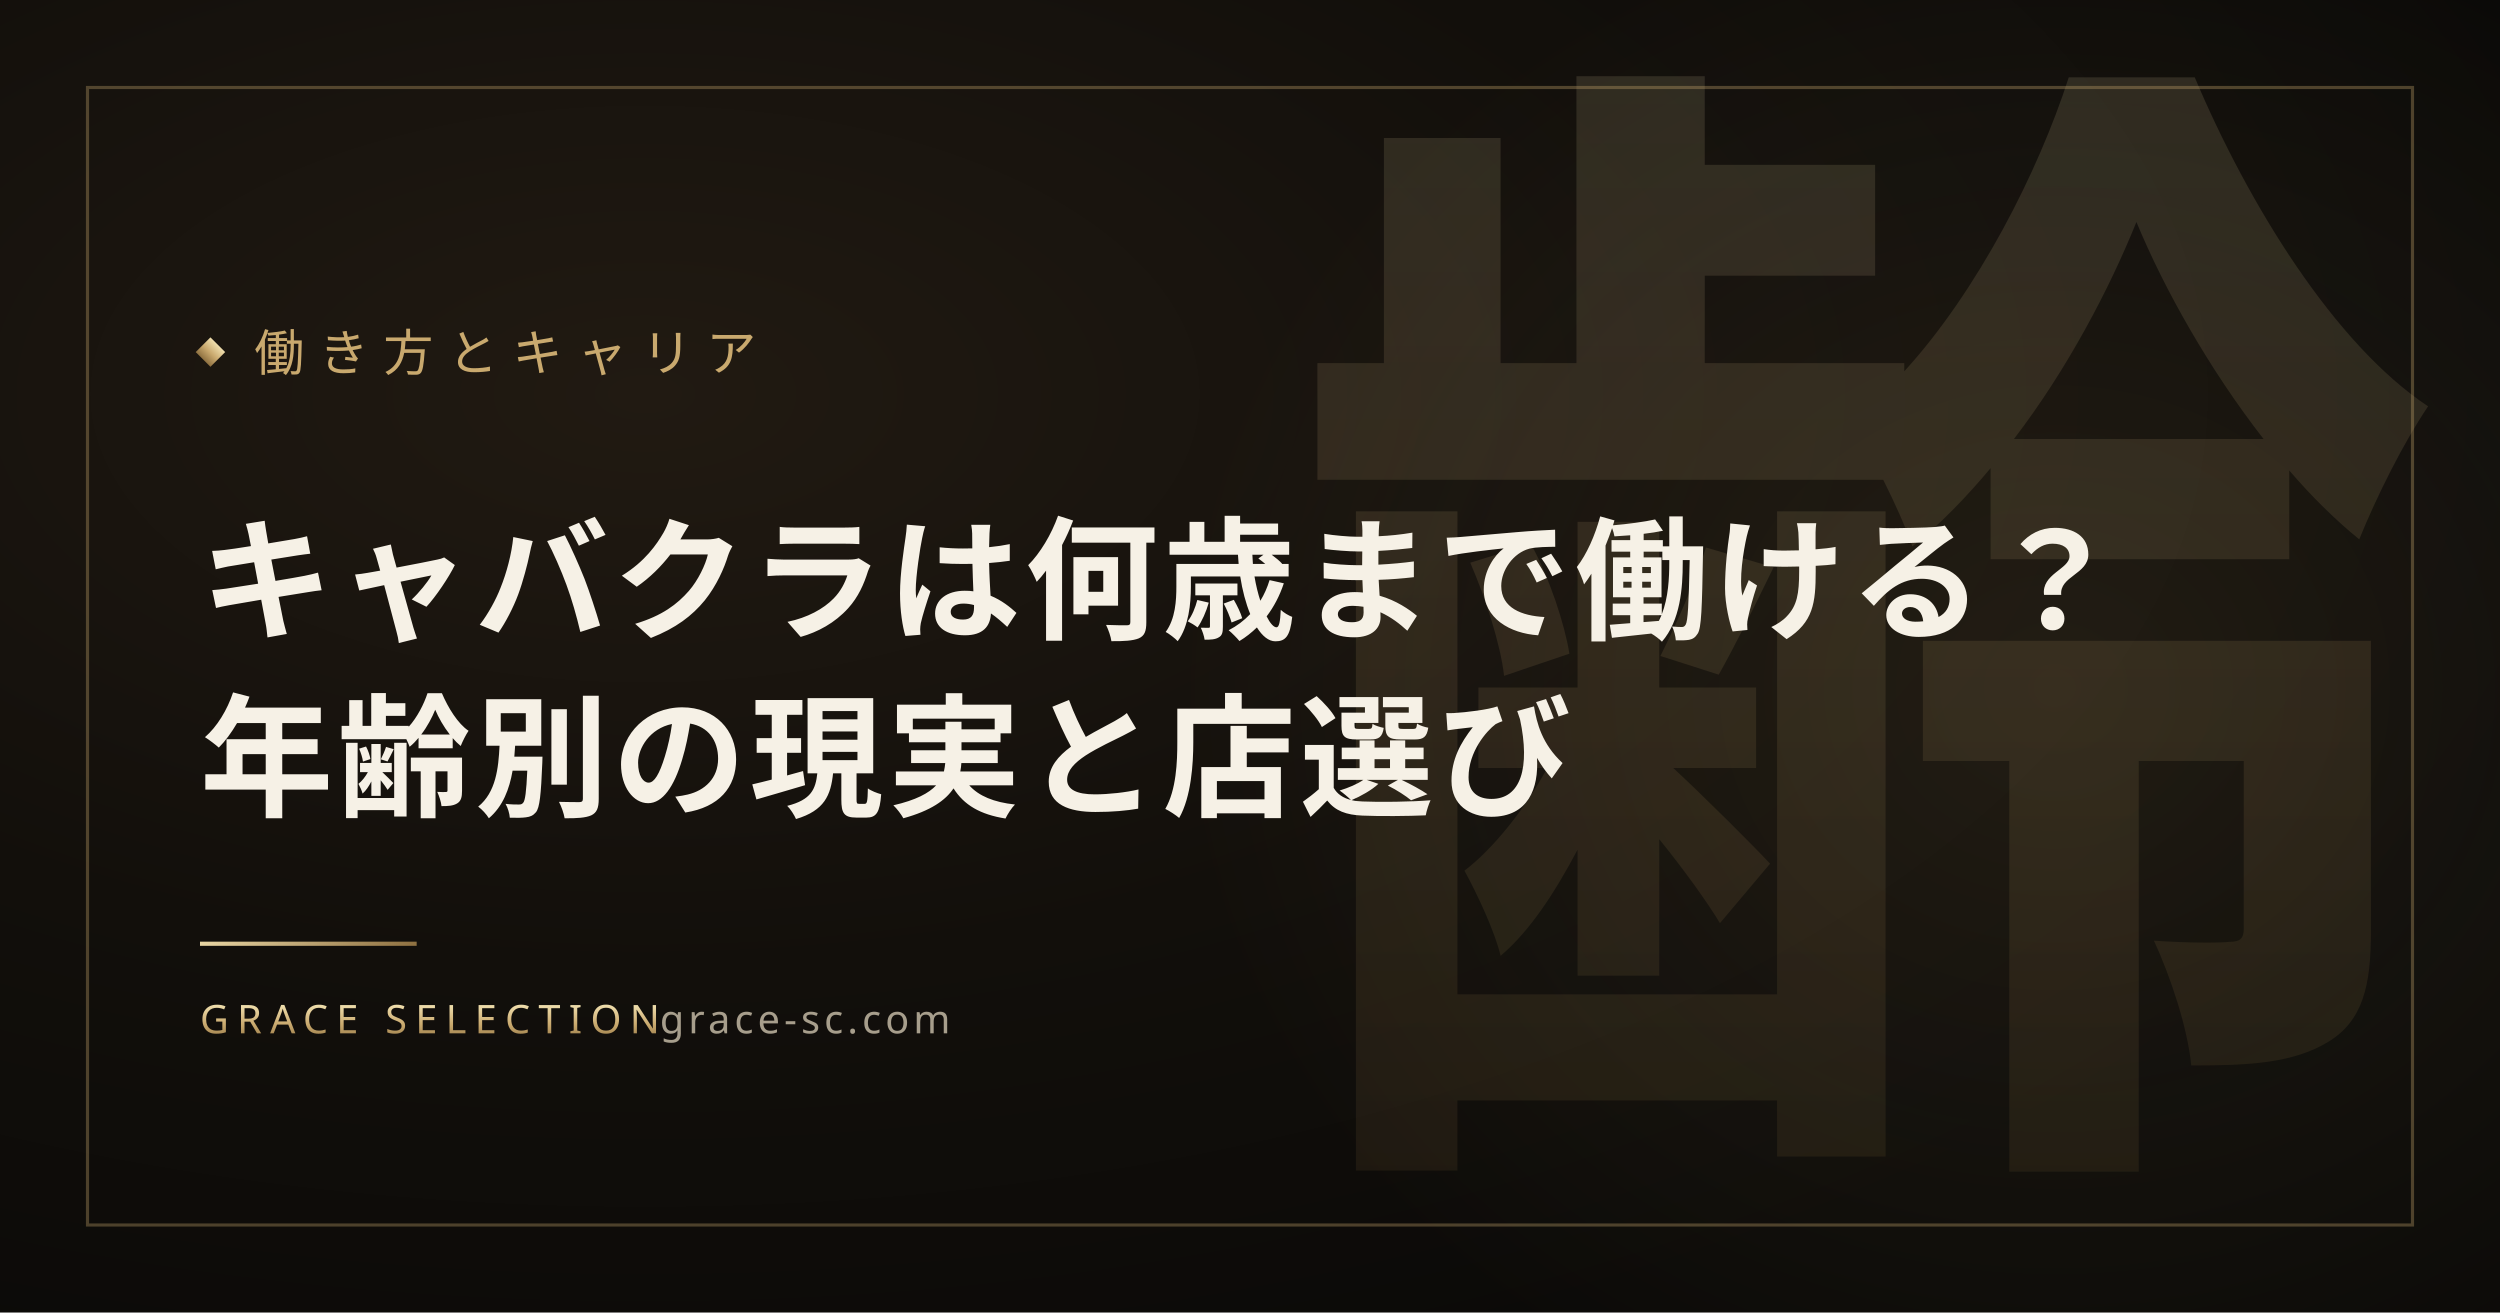
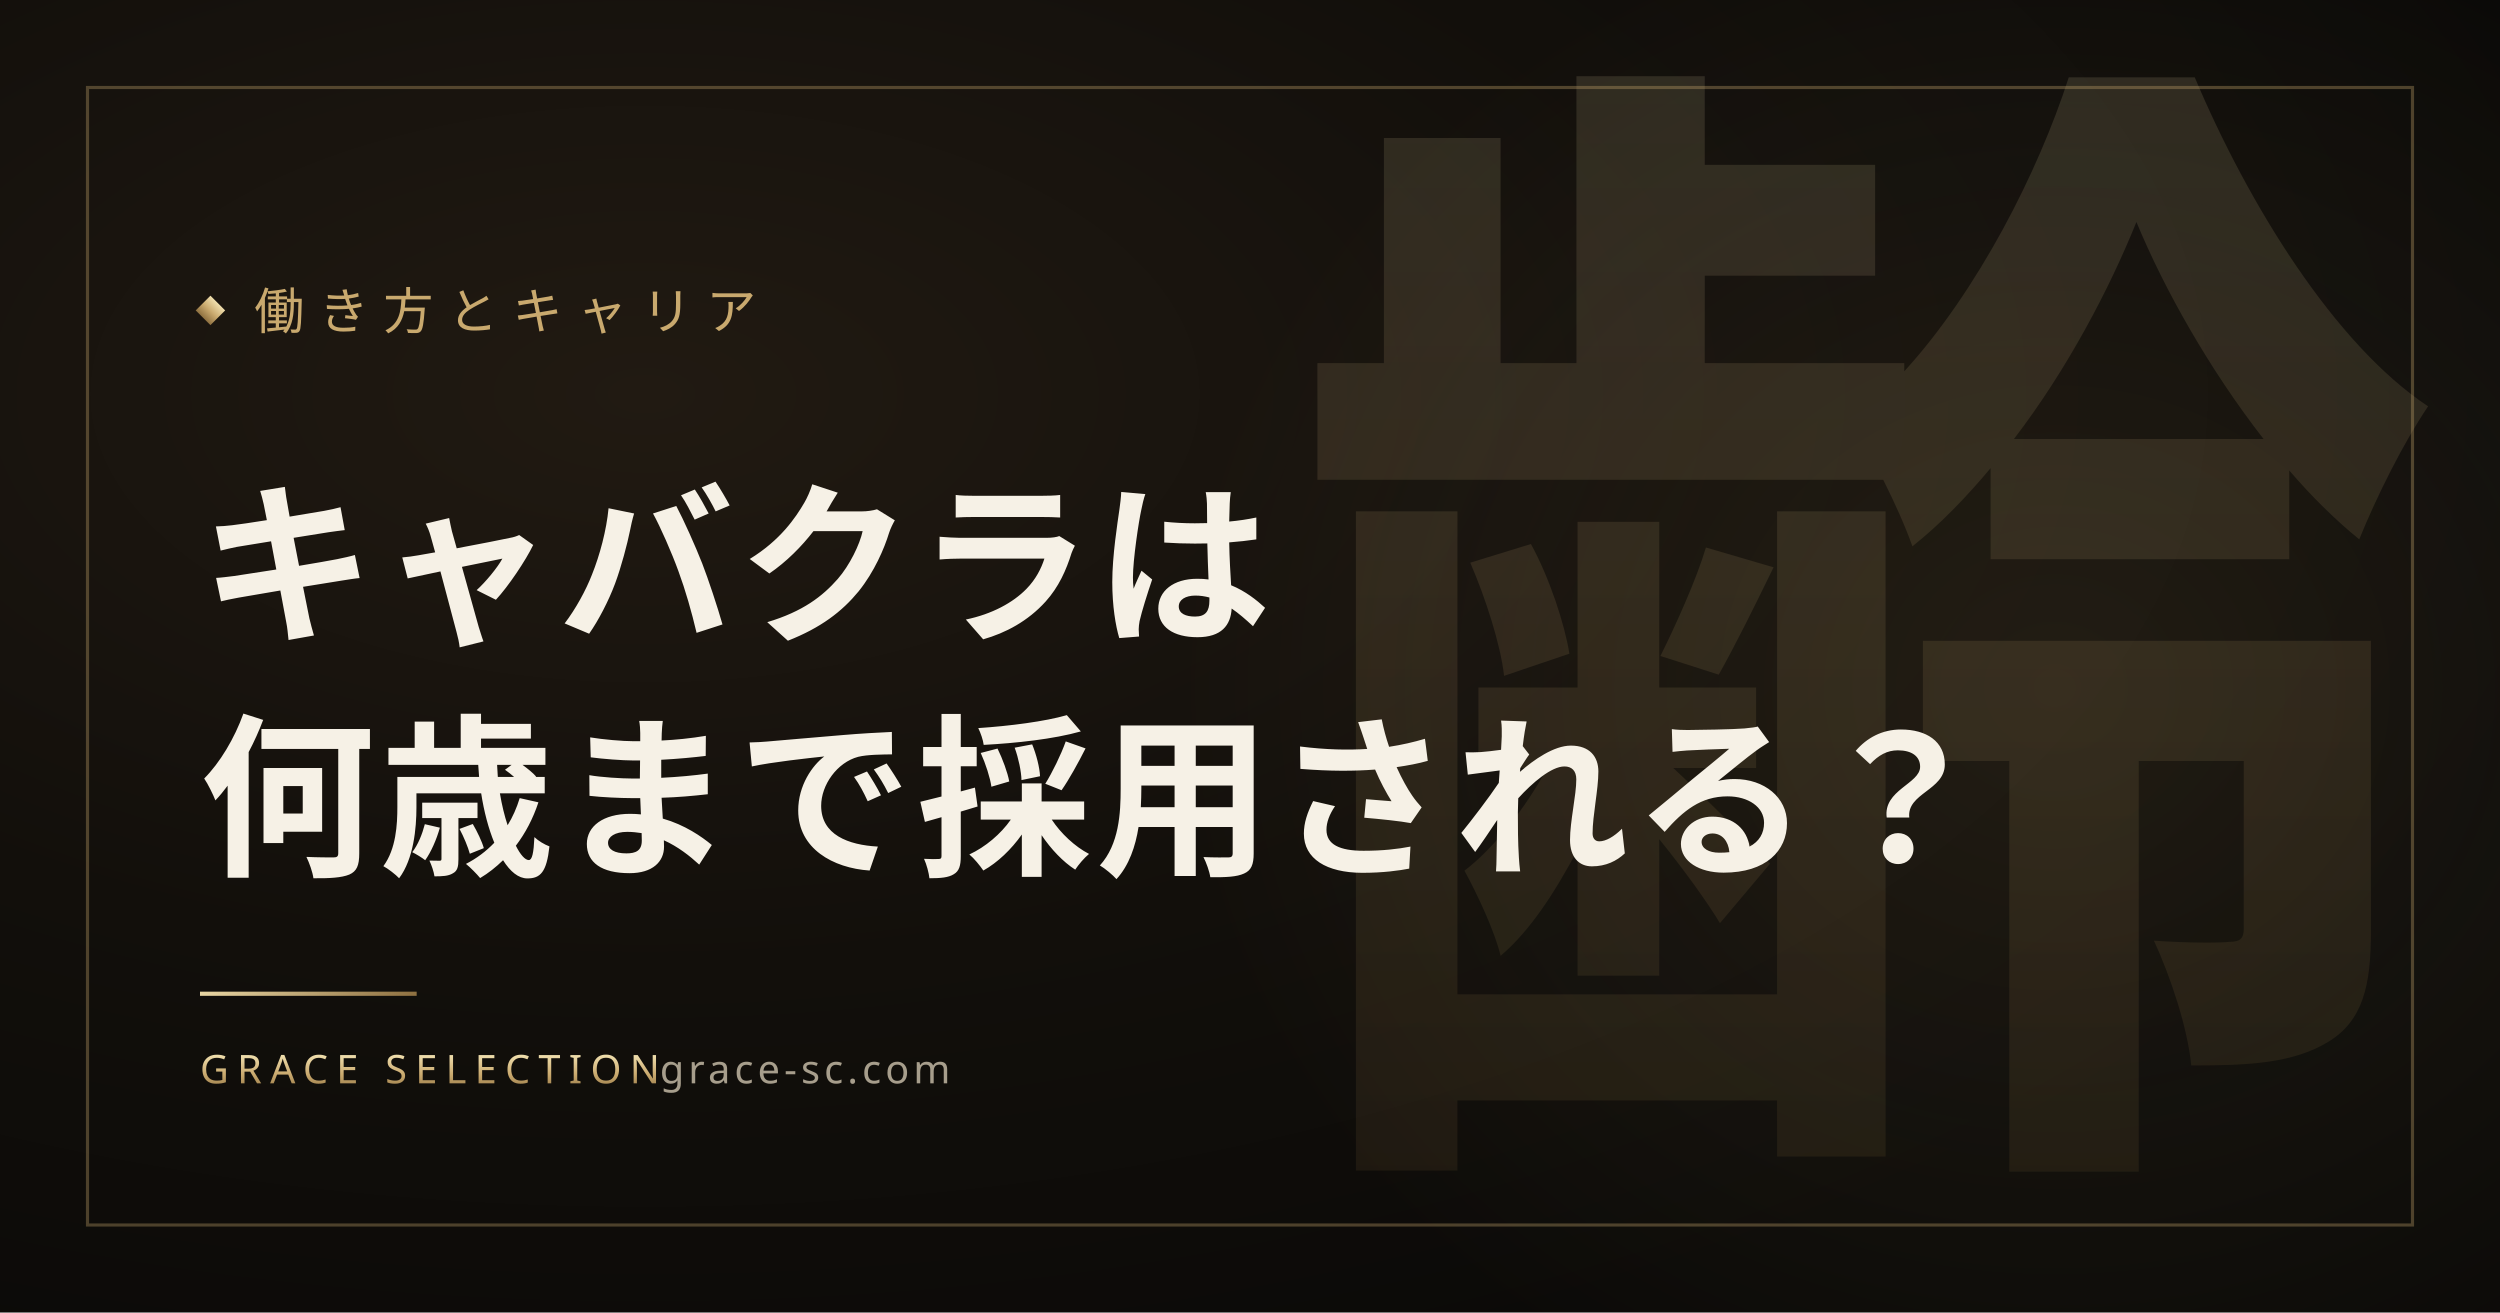
<svg xmlns="http://www.w3.org/2000/svg" viewBox="0 0 1200 630" width="1200" height="630" preserveAspectRatio="xMidYMid slice">
  <defs>
    <radialGradient id="warm" cx="26%" cy="30%" r="80%">
      <stop offset="0%" stop-color="#211A12" />
      <stop offset="55%" stop-color="#120F0B" />
      <stop offset="100%" stop-color="#0B0A08" />
    </radialGradient>
    <radialGradient id="lift" cx="50%" cy="50%" r="50%">
      <stop offset="0%" stop-color="#C9A96E" stop-opacity="0.10" />
      <stop offset="100%" stop-color="#C9A96E" stop-opacity="0" />
    </radialGradient>
    <linearGradient id="foil" x1="0" y1="0" x2="0" y2="1">
      <stop offset="0%" stop-color="#F0DFAE" />
      <stop offset="52%" stop-color="#C9A96E" />
      <stop offset="100%" stop-color="#8E7040" />
    </linearGradient>
    <linearGradient id="foilrule" x1="0" y1="0" x2="1" y2="0">
      <stop offset="0%" stop-color="#E8D5A3" />
      <stop offset="100%" stop-color="#8E7040" />
    </linearGradient>
  </defs>
  <rect width="1200" height="630" fill="url(#warm)" />
  <ellipse cx="985" cy="330" rx="420" ry="380" fill="url(#lift)" />
  <text x="1175" y="512" text-anchor="end" font-family="'Noto Serif JP','Hiragino Mincho ProN','Yu Mincho','BIZ UDPMincho',serif" font-size="560" font-weight="600" fill="url(#foil)" opacity="0.13">齢</text>
  <rect x="42" y="42" width="1116" height="546" fill="none" stroke="#C9A96E" stroke-opacity="0.34" stroke-width="1.5" />
-   <rect x="96" y="164" width="10" height="10" transform="rotate(45 101 169)" fill="url(#foil)" />
-   <text x="122" y="178" font-family="'Noto Sans JP','Hiragino Sans','Yu Gothic','Meiryo',sans-serif" font-size="24" letter-spacing="7" font-weight="500" fill="#C9A96E">働き方とキャリア</text>
-   <text x="96" y="302" font-family="'Noto Serif JP','Hiragino Mincho ProN','Yu Mincho','BIZ UDPMincho',serif" font-size="64" font-weight="600" fill="#F6F1E6" letter-spacing="2">キャバクラは何歳まで働ける？</text>
-   <text x="96" y="387" font-family="'Noto Serif JP','Hiragino Mincho ProN','Yu Mincho','BIZ UDPMincho',serif" font-size="64" font-weight="600" fill="#F6F1E6" letter-spacing="2">年齢別の現実と店選び</text>
-   <rect x="96" y="452" width="104" height="2" fill="url(#foilrule)" />
-   <text x="96" y="496" font-family="'Noto Sans JP','Hiragino Sans','Yu Gothic','Meiryo',sans-serif" font-size="19" letter-spacing="4" font-weight="500" fill="url(#foil)">GRACE SELECTION<tspan fill="#A79E8C" letter-spacing="2" font-weight="400">　grace-sc.com</tspan>
+   <rect x="96" y="144" width="10" height="10" transform="rotate(45 101 149)" fill="url(#foil)" />
+   <text x="122" y="158" font-family="'Noto Sans JP','Hiragino Sans','Yu Gothic','Meiryo',sans-serif" font-size="24" letter-spacing="7" font-weight="500" fill="#C9A96E">働き方とキャリア</text>
+   <text x="96" y="302" font-family="'Noto Serif JP','Hiragino Mincho ProN','Yu Mincho','BIZ UDPMincho',serif" font-size="84" font-weight="600" fill="#F6F1E6" letter-spacing="2">キャバクラは</text>
+   <text x="96" y="414" font-family="'Noto Serif JP','Hiragino Mincho ProN','Yu Mincho','BIZ UDPMincho',serif" font-size="84" font-weight="600" fill="#F6F1E6" letter-spacing="2">何歳まで採用される？</text>
+   <rect x="96" y="476" width="104" height="2" fill="url(#foilrule)" />
+   <text x="96" y="520" font-family="'Noto Sans JP','Hiragino Sans','Yu Gothic','Meiryo',sans-serif" font-size="19" letter-spacing="4" font-weight="500" fill="url(#foil)">GRACE SELECTION<tspan fill="#A79E8C" letter-spacing="2" font-weight="400">　grace-sc.com</tspan>
  </text>
</svg>
